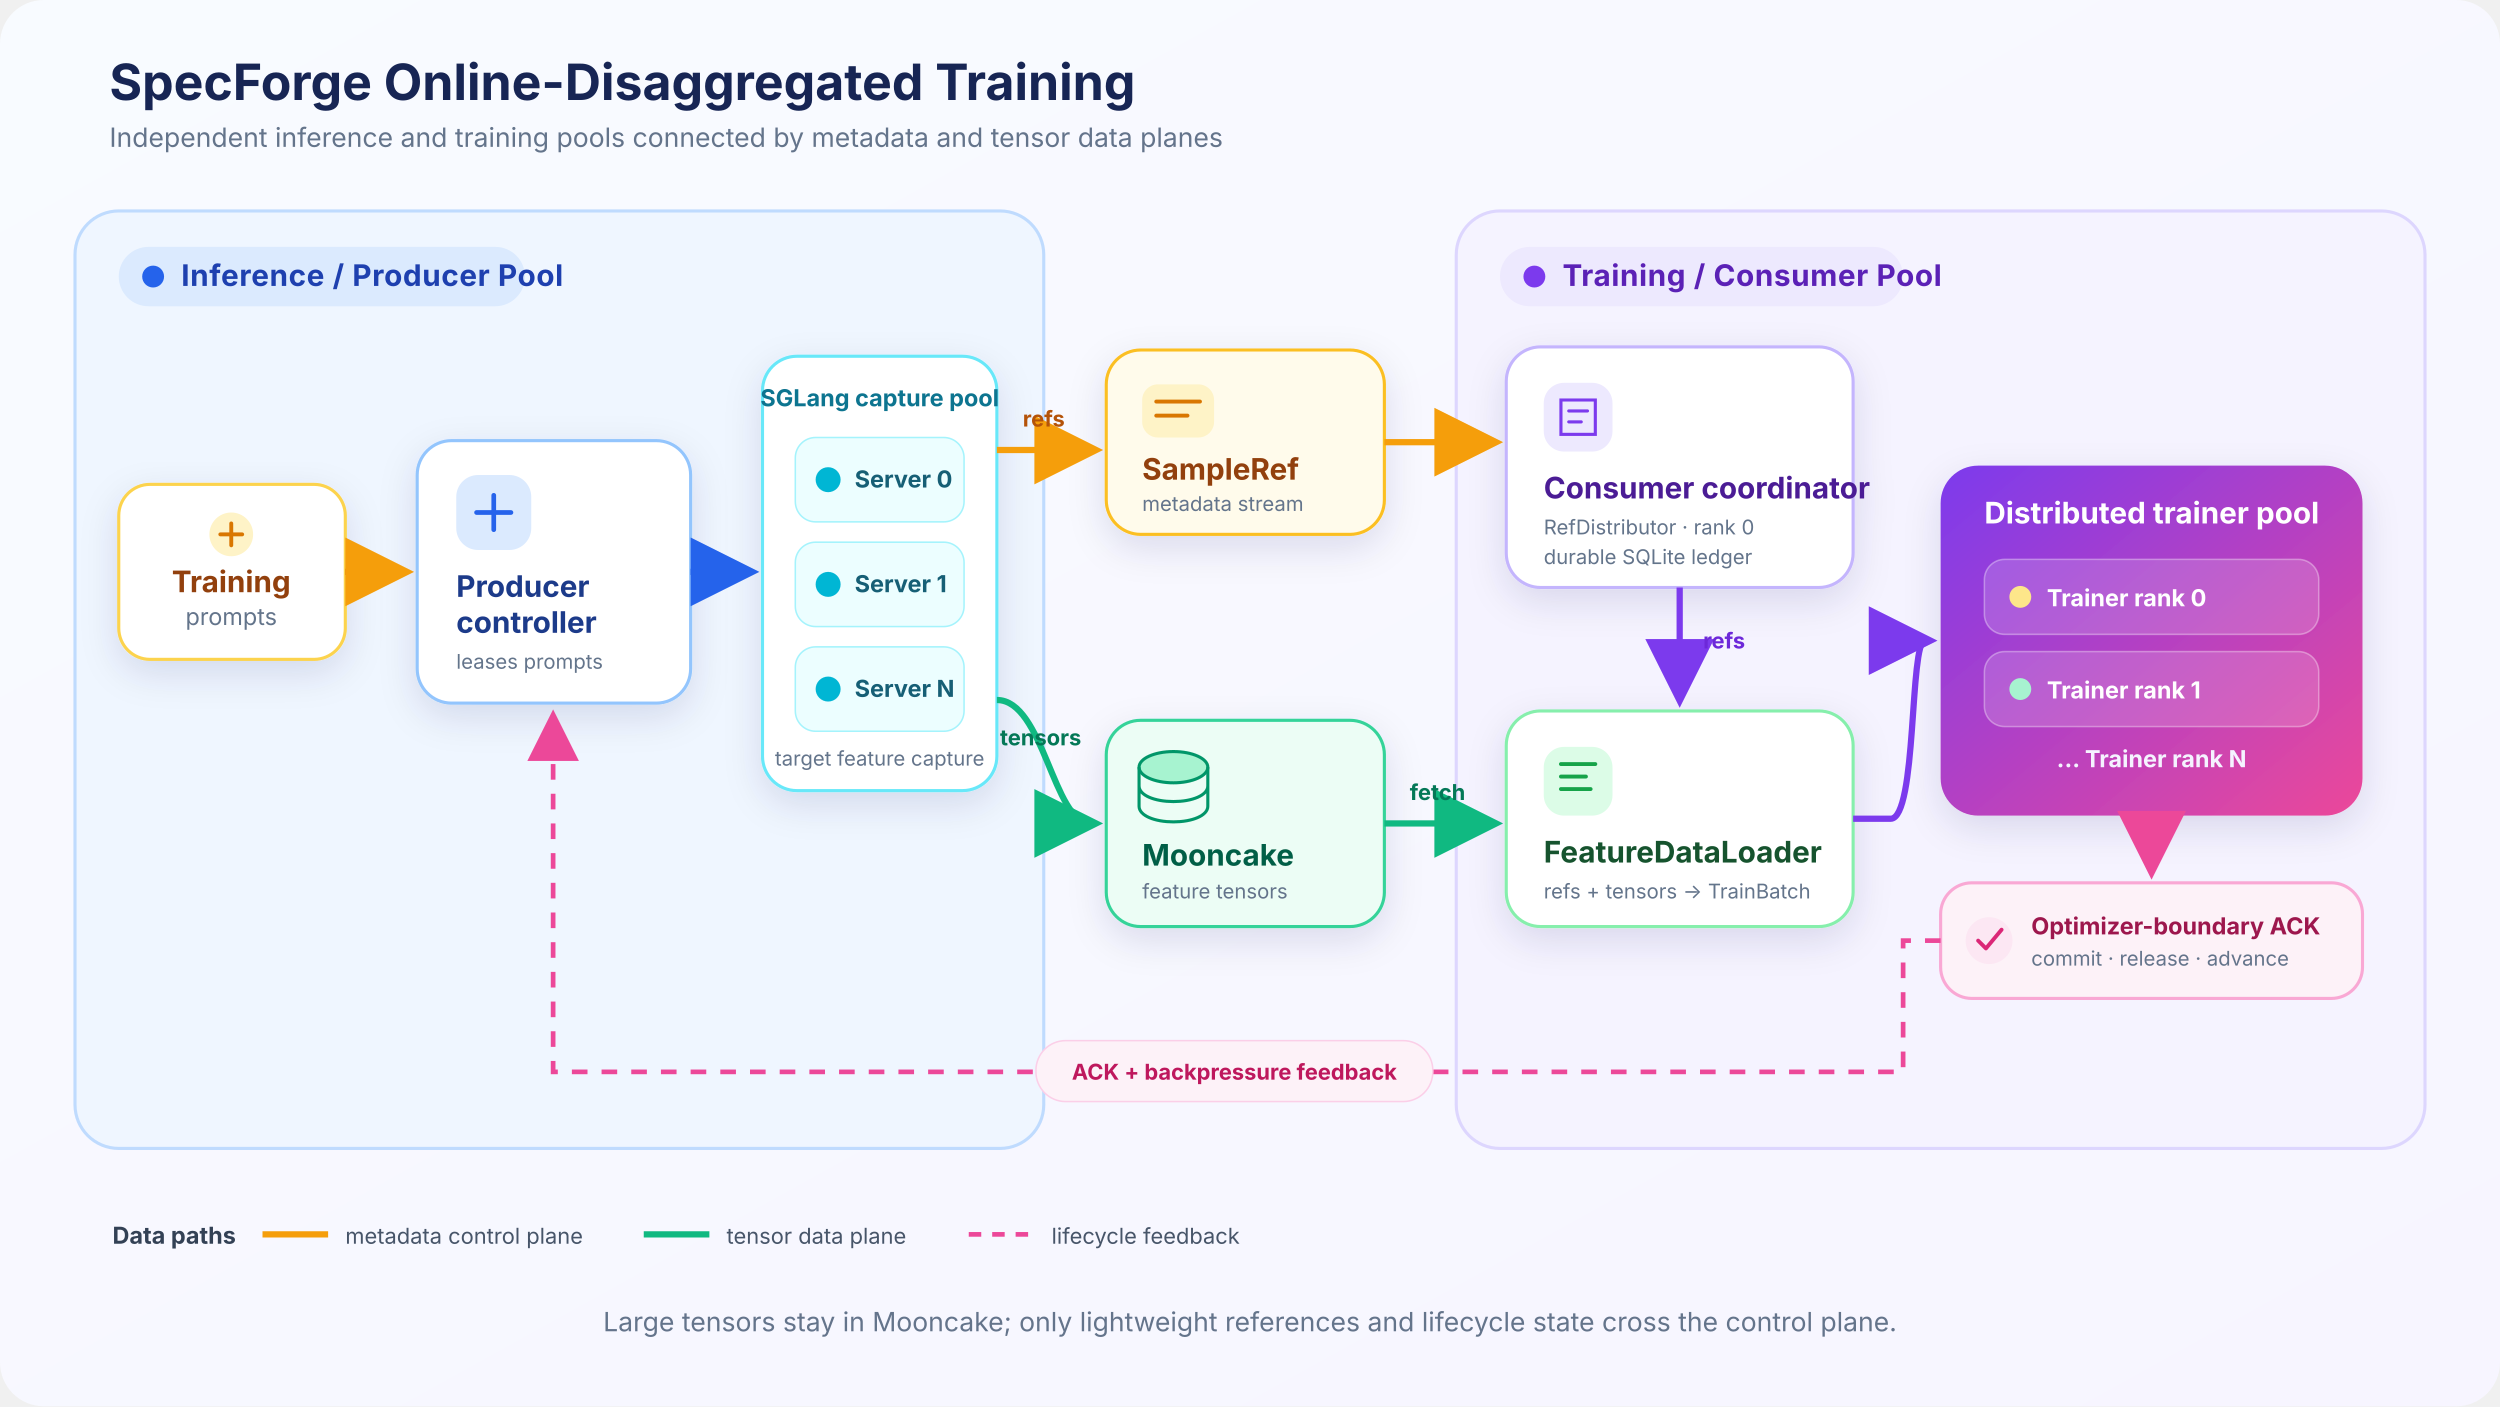
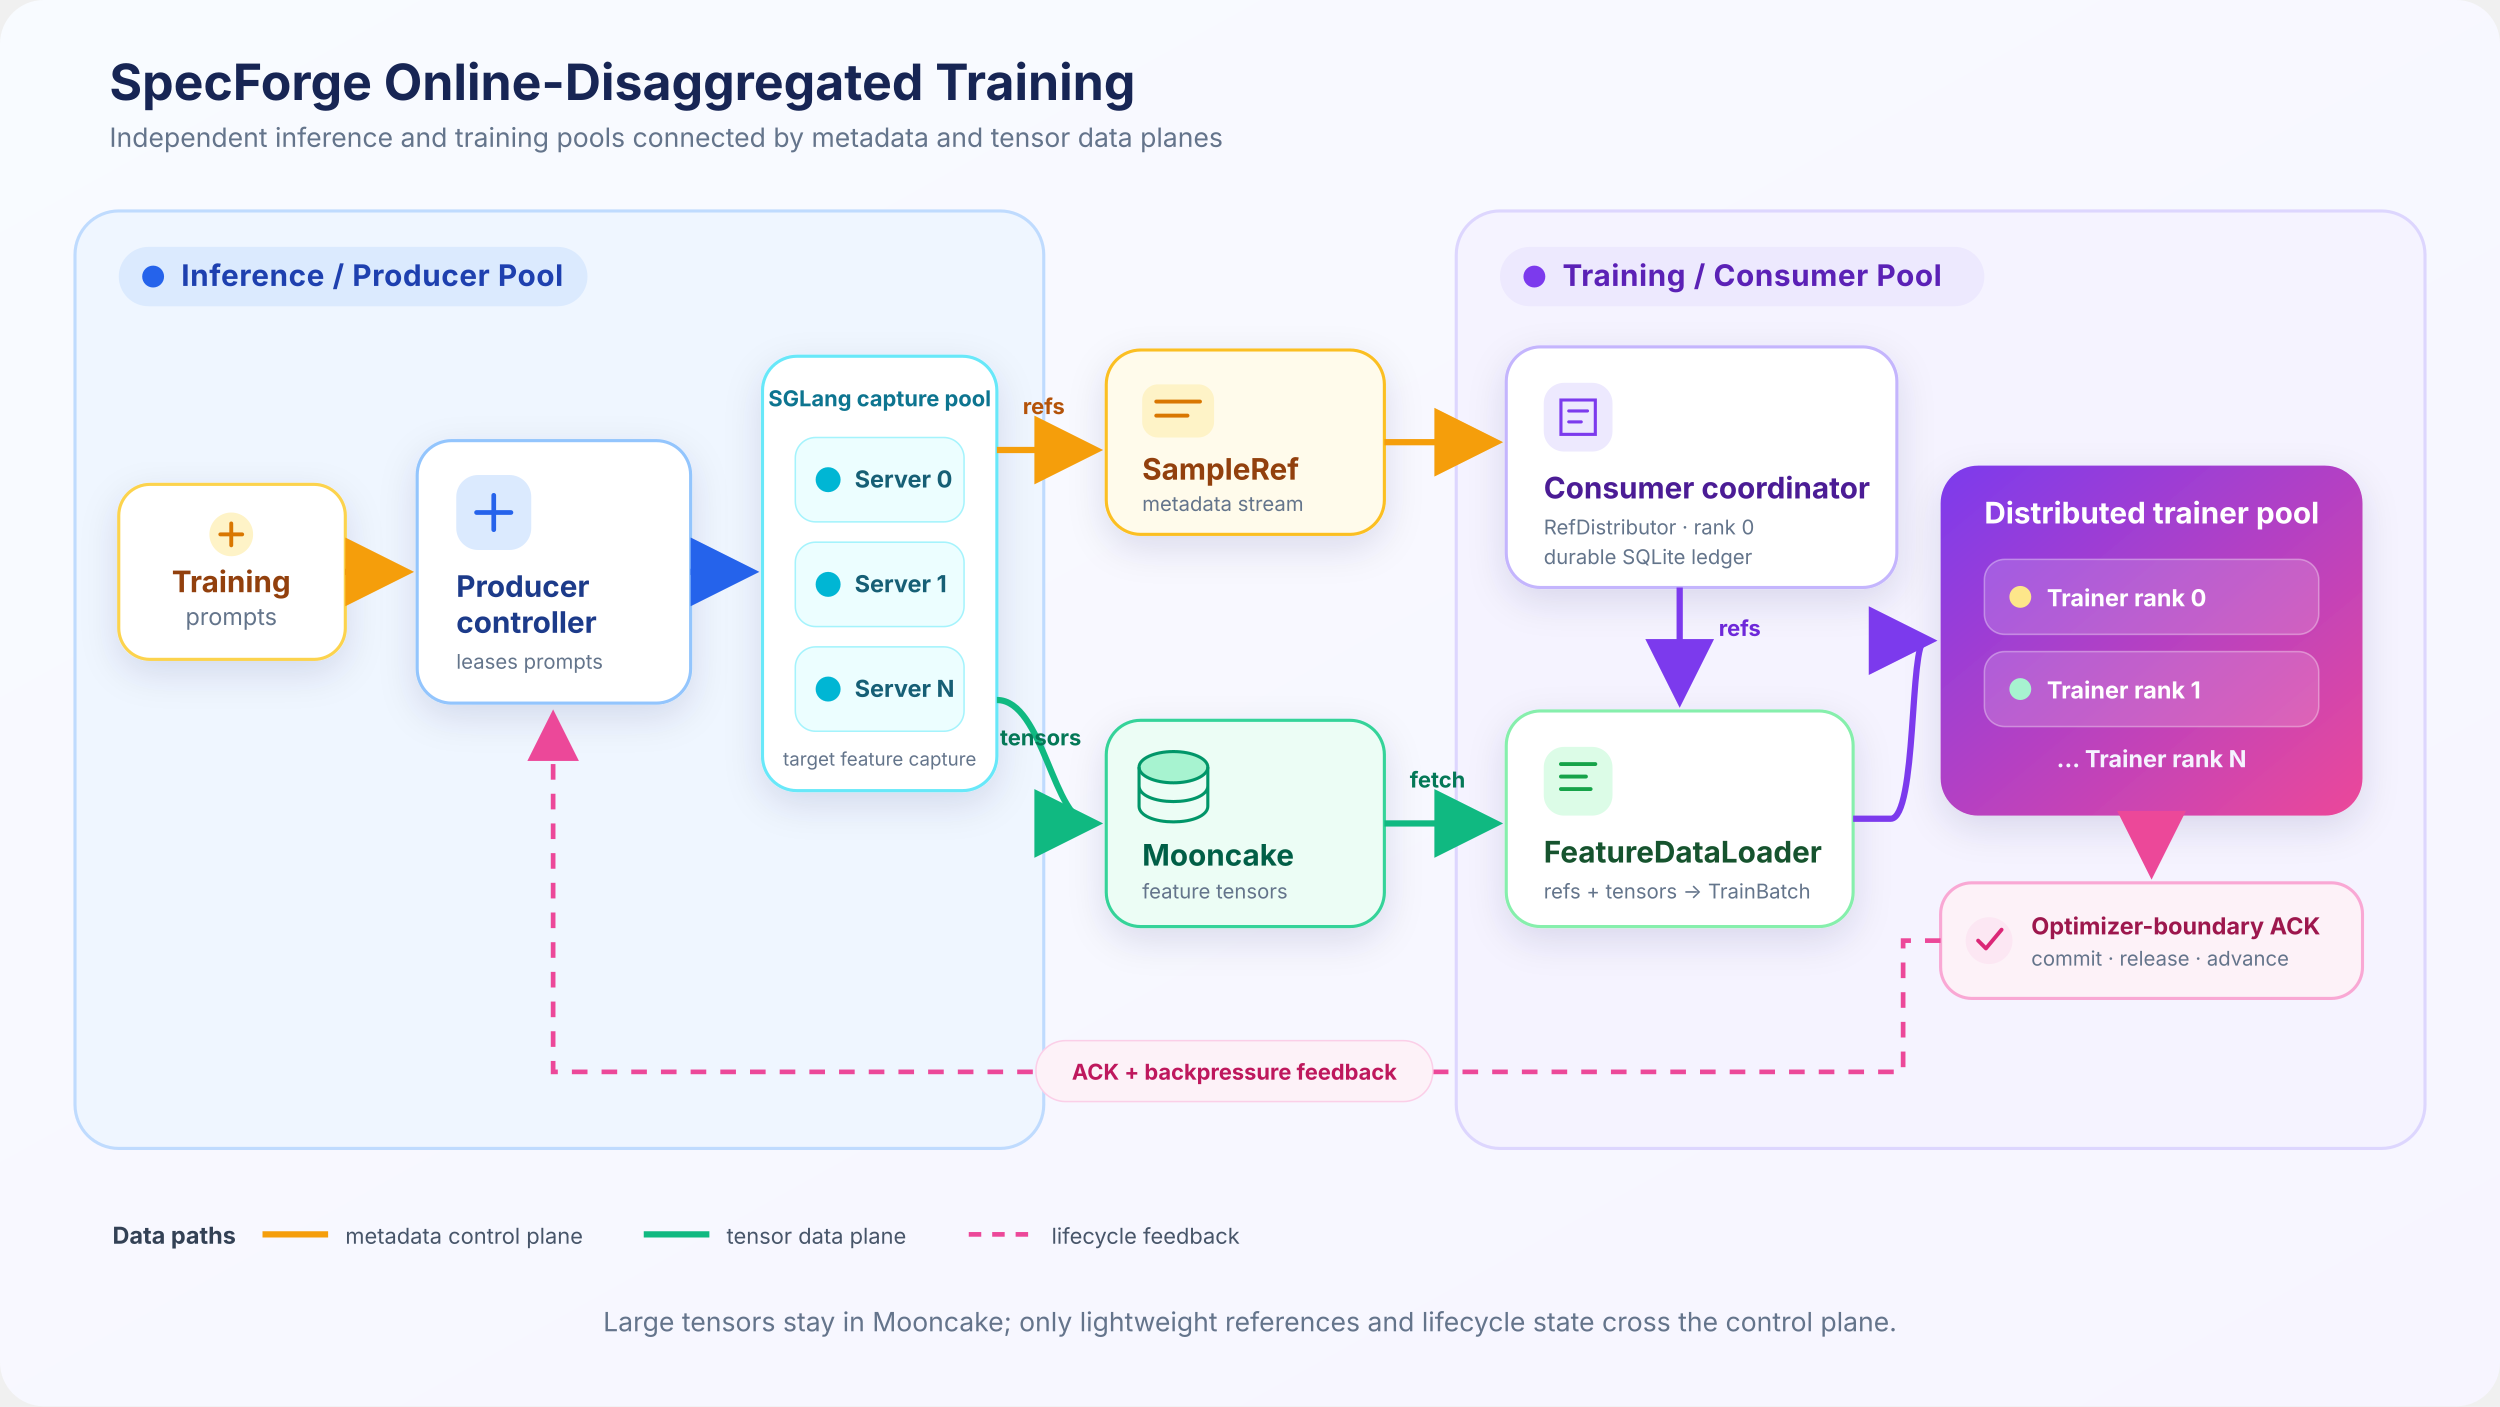
<svg xmlns="http://www.w3.org/2000/svg" width="1600" height="900" viewBox="0 0 1600 900" role="img" aria-labelledby="title desc">
  <defs>
    <linearGradient id="background" x1="0" y1="0" x2="1" y2="1">
      <stop offset="0" stop-color="#F8FBFF" />
      <stop offset="1" stop-color="#F7F5FF" />
    </linearGradient>
    <linearGradient id="producerGradient" x1="0" y1="0" x2="1" y2="1">
      <stop offset="0" stop-color="#2563EB" />
      <stop offset="1" stop-color="#06B6D4" />
    </linearGradient>
    <linearGradient id="trainerGradient" x1="0" y1="0" x2="1" y2="1">
      <stop offset="0" stop-color="#7C3AED" />
      <stop offset="1" stop-color="#EC4899" />
    </linearGradient>
    <linearGradient id="storeGradient" x1="0" y1="0" x2="1" y2="1">
      <stop offset="0" stop-color="#10B981" />
      <stop offset="1" stop-color="#22C55E" />
    </linearGradient>
    <filter id="shadow" x="-20%" y="-20%" width="140%" height="150%">
      <feDropShadow dx="0" dy="8" stdDeviation="12" flood-color="#172554" flood-opacity="0.12" />
    </filter>
    <marker id="arrowBlue" markerWidth="11" markerHeight="11" refX="9" refY="5.5" orient="auto" markerUnits="strokeWidth">
      <path d="M0,0 L11,5.5 L0,11 Z" fill="#2563EB" />
    </marker>
    <marker id="arrowOrange" markerWidth="11" markerHeight="11" refX="9" refY="5.5" orient="auto" markerUnits="strokeWidth">
      <path d="M0,0 L11,5.5 L0,11 Z" fill="#F59E0B" />
    </marker>
    <marker id="arrowGreen" markerWidth="11" markerHeight="11" refX="9" refY="5.5" orient="auto" markerUnits="strokeWidth">
      <path d="M0,0 L11,5.5 L0,11 Z" fill="#10B981" />
    </marker>
    <marker id="arrowPurple" markerWidth="11" markerHeight="11" refX="9" refY="5.5" orient="auto" markerUnits="strokeWidth">
      <path d="M0,0 L11,5.5 L0,11 Z" fill="#7C3AED" />
    </marker>
    <marker id="arrowPink" markerWidth="11" markerHeight="11" refX="9" refY="5.5" orient="auto" markerUnits="strokeWidth">
      <path d="M0,0 L11,5.5 L0,11 Z" fill="#EC4899" />
    </marker>
    <style>
      .font { font-family: Inter, ui-sans-serif, system-ui, -apple-system, BlinkMacSystemFont, "Segoe UI", sans-serif; }
      .title { font-size: 32px; font-weight: 750; fill: #172554; }
      .subtitle { font-size: 17px; fill: #64748B; }
      .pool-title { font-size: 19px; font-weight: 750; letter-spacing: 0.02em; }
      .card-title { font-size: 19px; font-weight: 720; }
      .card-text { font-size: 15px; fill: #64748B; }
      .small-title { font-size: 15px; font-weight: 700; }
      .small-text { font-size: 13px; fill: #64748B; }
+       .capture-title { font-size: 14px; font-weight: 700; }
+       .capture-caption { font-size: 12px; fill: #64748B; }
      .edge-label { font-size: 14px; font-weight: 650; }
      .legend { font-size: 14px; fill: #475569; }
    </style>
  </defs>
  <rect width="1600" height="900" rx="28" fill="url(#background)" />
  <g class="font">
    <text x="70" y="64" class="title">SpecForge Online-Disaggregated Training</text>
    <text x="70" y="94" class="subtitle">Independent inference and training pools connected by metadata and tensor data planes</text>
    <rect x="48" y="135" width="620" height="600" rx="28" fill="#EFF6FF" stroke="#BFDBFE" stroke-width="2" />
    <rect x="932" y="135" width="620" height="600" rx="28" fill="#F5F3FF" stroke="#DDD6FE" stroke-width="2" />
    <g>
-       <rect x="76" y="158" width="260" height="38" rx="19" fill="#DBEAFE" />
+       <rect x="76" y="158" width="300" height="38" rx="19" fill="#DBEAFE" />
      <circle cx="98" cy="177" r="7" fill="#2563EB" />
      <text x="116" y="183" class="pool-title" fill="#1E40AF">Inference / Producer Pool</text>
    </g>
    <g>
-       <rect x="960" y="158" width="258" height="38" rx="19" fill="#EDE9FE" />
+       <rect x="960" y="158" width="310" height="38" rx="19" fill="#EDE9FE" />
      <circle cx="982" cy="177" r="7" fill="#7C3AED" />
      <text x="1000" y="183" class="pool-title" fill="#5B21B6">Training / Consumer Pool</text>
    </g>
    <g filter="url(#shadow)">
      <rect x="76" y="310" width="145" height="112" rx="20" fill="#FFFFFF" stroke="#FCD34D" stroke-width="2" />
      <circle cx="148" cy="342" r="14" fill="#FEF3C7" />
      <path d="M141 342h14M148 335v14" stroke="#D97706" stroke-width="2.5" stroke-linecap="round" />
      <text x="148" y="379" text-anchor="middle" class="card-title" fill="#92400E">Training</text>
      <text x="148" y="400" text-anchor="middle" class="card-text">prompts</text>
    </g>
    <g filter="url(#shadow)">
      <rect x="267" y="282" width="175" height="168" rx="22" fill="#FFFFFF" stroke="#93C5FD" stroke-width="2" />
      <rect x="292" y="304" width="48" height="48" rx="14" fill="#DBEAFE" />
      <path d="M305 328h22M316 317v22" stroke="#2563EB" stroke-width="3" stroke-linecap="round" />
      <text x="292" y="382" class="card-title" fill="#1E3A8A">Producer</text>
      <text x="292" y="405" class="card-title" fill="#1E3A8A">controller</text>
      <text x="292" y="428" class="small-text">leases prompts</text>
    </g>
    <g filter="url(#shadow)">
      <rect x="488" y="228" width="150" height="278" rx="22" fill="#FFFFFF" stroke="#67E8F9" stroke-width="2" />
-       <text x="563" y="260" text-anchor="middle" class="small-title" fill="#0E7490">SGLang capture pool</text>
+       <text x="563" y="260" text-anchor="middle" class="capture-title" fill="#0E7490">SGLang capture pool</text>
      <rect x="509" y="280" width="108" height="54" rx="13" fill="#ECFEFF" stroke="#A5F3FC" />
      <circle cx="530" cy="307" r="8" fill="#06B6D4" />
      <text x="547" y="312" class="small-title" fill="#155E75">Server 0</text>
      <rect x="509" y="347" width="108" height="54" rx="13" fill="#ECFEFF" stroke="#A5F3FC" />
      <circle cx="530" cy="374" r="8" fill="#06B6D4" />
      <text x="547" y="379" class="small-title" fill="#155E75">Server 1</text>
      <rect x="509" y="414" width="108" height="54" rx="13" fill="#ECFEFF" stroke="#A5F3FC" />
      <circle cx="530" cy="441" r="8" fill="#06B6D4" />
      <text x="547" y="446" class="small-title" fill="#155E75">Server N</text>
-       <text x="563" y="490" text-anchor="middle" class="small-text">target feature capture</text>
+       <text x="563" y="490" text-anchor="middle" class="capture-caption">target feature capture</text>
    </g>
    <g filter="url(#shadow)">
      <rect x="708" y="224" width="178" height="118" rx="22" fill="#FFFBEB" stroke="#FBBF24" stroke-width="2" />
      <rect x="731" y="246" width="46" height="34" rx="10" fill="#FEF3C7" />
      <path d="M740 257h28M740 266h20" stroke="#D97706" stroke-width="2.5" stroke-linecap="round" />
      <text x="731" y="307" class="card-title" fill="#92400E">SampleRef</text>
      <text x="731" y="327" class="small-text">metadata stream</text>
    </g>
    <g filter="url(#shadow)">
      <rect x="708" y="461" width="178" height="132" rx="22" fill="#ECFDF5" stroke="#34D399" stroke-width="2" />
      <ellipse cx="751" cy="491" rx="22" ry="10" fill="#A7F3D0" stroke="#059669" stroke-width="2" />
      <path d="M729 491v25c0 6 10 10 22 10s22-4 22-10v-25M729 503c0 6 10 10 22 10s22-4 22-10" fill="none" stroke="#059669" stroke-width="2" />
      <text x="731" y="554" class="card-title" fill="#065F46">Mooncake</text>
      <text x="731" y="575" class="small-text">feature tensors</text>
    </g>
    <g filter="url(#shadow)">
-       <rect x="964" y="222" width="222" height="154" rx="22" fill="#FFFFFF" stroke="#C4B5FD" stroke-width="2" />
+       <rect x="964" y="222" width="250" height="154" rx="22" fill="#FFFFFF" stroke="#C4B5FD" stroke-width="2" />
      <rect x="988" y="245" width="44" height="44" rx="13" fill="#EDE9FE" />
      <path d="M999 256h22v22h-22zM1004 263h12M1004 270h8" fill="none" stroke="#7C3AED" stroke-width="2" stroke-linecap="round" />
      <text x="988" y="319" class="card-title" fill="#4C1D95">Consumer coordinator</text>
      <text x="988" y="342" class="small-text">RefDistributor · rank 0</text>
      <text x="988" y="361" class="small-text">durable SQLite ledger</text>
    </g>
    <g filter="url(#shadow)">
      <rect x="964" y="455" width="222" height="138" rx="22" fill="#FFFFFF" stroke="#86EFAC" stroke-width="2" />
      <rect x="988" y="478" width="44" height="44" rx="13" fill="#DCFCE7" />
      <path d="M999 489h22M999 497h16M999 505h19" stroke="#16A34A" stroke-width="2.5" stroke-linecap="round" />
      <text x="988" y="552" class="card-title" fill="#14532D">FeatureDataLoader</text>
      <text x="988" y="575" class="small-text">refs + tensors → TrainBatch</text>
    </g>
    <g filter="url(#shadow)">
      <rect x="1242" y="298" width="270" height="224" rx="24" fill="url(#trainerGradient)" />
      <text x="1270" y="335" class="card-title" fill="#FFFFFF">Distributed trainer pool</text>
      <rect x="1270" y="358" width="214" height="48" rx="13" fill="#FFFFFF" fill-opacity="0.16" stroke="#FFFFFF" stroke-opacity="0.35" />
      <circle cx="1293" cy="382" r="7" fill="#FDE68A" />
      <text x="1310" y="388" class="small-title" fill="#FFFFFF">Trainer rank 0</text>
      <rect x="1270" y="417" width="214" height="48" rx="13" fill="#FFFFFF" fill-opacity="0.16" stroke="#FFFFFF" stroke-opacity="0.35" />
      <circle cx="1293" cy="441" r="7" fill="#A7F3D0" />
      <text x="1310" y="447" class="small-title" fill="#FFFFFF">Trainer rank 1</text>
      <text x="1377" y="491" text-anchor="middle" class="small-title" fill="#F5F3FF">… Trainer rank N</text>
    </g>
    <g>
      <rect x="1242" y="565" width="270" height="74" rx="20" fill="#FDF2F8" stroke="#F9A8D4" stroke-width="2" />
      <circle cx="1273" cy="602" r="15" fill="#FCE7F3" />
      <path d="M1266 602l5 5 10-12" fill="none" stroke="#DB2777" stroke-width="2.5" stroke-linecap="round" stroke-linejoin="round" />
      <text x="1300" y="598" class="small-title" fill="#9D174D">Optimizer-boundary ACK</text>
      <text x="1300" y="618" class="small-text">commit · release · advance</text>
    </g>
    <path d="M221 366H257" fill="none" stroke="#D97706" stroke-width="4" marker-end="url(#arrowOrange)" />
    <path d="M442 366H478" fill="none" stroke="#2563EB" stroke-width="4" marker-end="url(#arrowBlue)" />
    <path d="M638 288H698" fill="none" stroke="#F59E0B" stroke-width="4" marker-end="url(#arrowOrange)" />
-     <text x="668" y="273" text-anchor="middle" class="edge-label" fill="#B45309">refs</text>
+     <text x="668" y="265" text-anchor="middle" class="edge-label" fill="#B45309">refs</text>
    <path d="M886 283H954" fill="none" stroke="#F59E0B" stroke-width="4" marker-end="url(#arrowOrange)" />
    <path d="M638 448C668 448 674 527 698 527" fill="none" stroke="#10B981" stroke-width="4" marker-end="url(#arrowGreen)" />
    <text x="666" y="477" text-anchor="middle" class="edge-label" fill="#047857">tensors</text>
    <path d="M886 527H954" fill="none" stroke="#10B981" stroke-width="4" marker-end="url(#arrowGreen)" />
-     <text x="920" y="512" text-anchor="middle" class="edge-label" fill="#047857">fetch</text>
+     <text x="920" y="504" text-anchor="middle" class="edge-label" fill="#047857">fetch</text>
    <path d="M1075 376V445" fill="none" stroke="#7C3AED" stroke-width="4" marker-end="url(#arrowPurple)" />
-     <text x="1090" y="415" class="edge-label" fill="#6D28D9">refs</text>
+     <text x="1100" y="407" class="edge-label" fill="#6D28D9">refs</text>
    <path d="M1186 524H1210C1227 524 1222 410 1232 410" fill="none" stroke="#7C3AED" stroke-width="4" marker-end="url(#arrowPurple)" />
    <path d="M1377 522V555" fill="none" stroke="#EC4899" stroke-width="4" marker-end="url(#arrowPink)" />
    <path d="M1242 602H1218V686H354V460" fill="none" stroke="#EC4899" stroke-width="3" stroke-dasharray="10 9" marker-end="url(#arrowPink)" />
    <rect x="663" y="666" width="254" height="39" rx="19" fill="#FDF2F8" stroke="#FBCFE8" />
    <text x="790" y="691" text-anchor="middle" class="edge-label" fill="#BE185D">ACK + backpressure feedback</text>
    <g transform="translate(72 790)">
      <text x="0" y="6" class="small-title" fill="#334155">Data paths</text>
      <line x1="96" y1="0" x2="138" y2="0" stroke="#F59E0B" stroke-width="4" />
      <text x="149" y="6" class="legend">metadata control plane</text>
      <line x1="340" y1="0" x2="382" y2="0" stroke="#10B981" stroke-width="4" />
      <text x="393" y="6" class="legend">tensor data plane</text>
      <line x1="548" y1="0" x2="590" y2="0" stroke="#EC4899" stroke-width="3" stroke-dasharray="8 7" />
      <text x="601" y="6" class="legend">lifecycle feedback</text>
    </g>
    <text x="800" y="852" text-anchor="middle" class="subtitle">Large tensors stay in Mooncake; only lightweight references and lifecycle state cross the control plane.</text>
  </g>
</svg>
